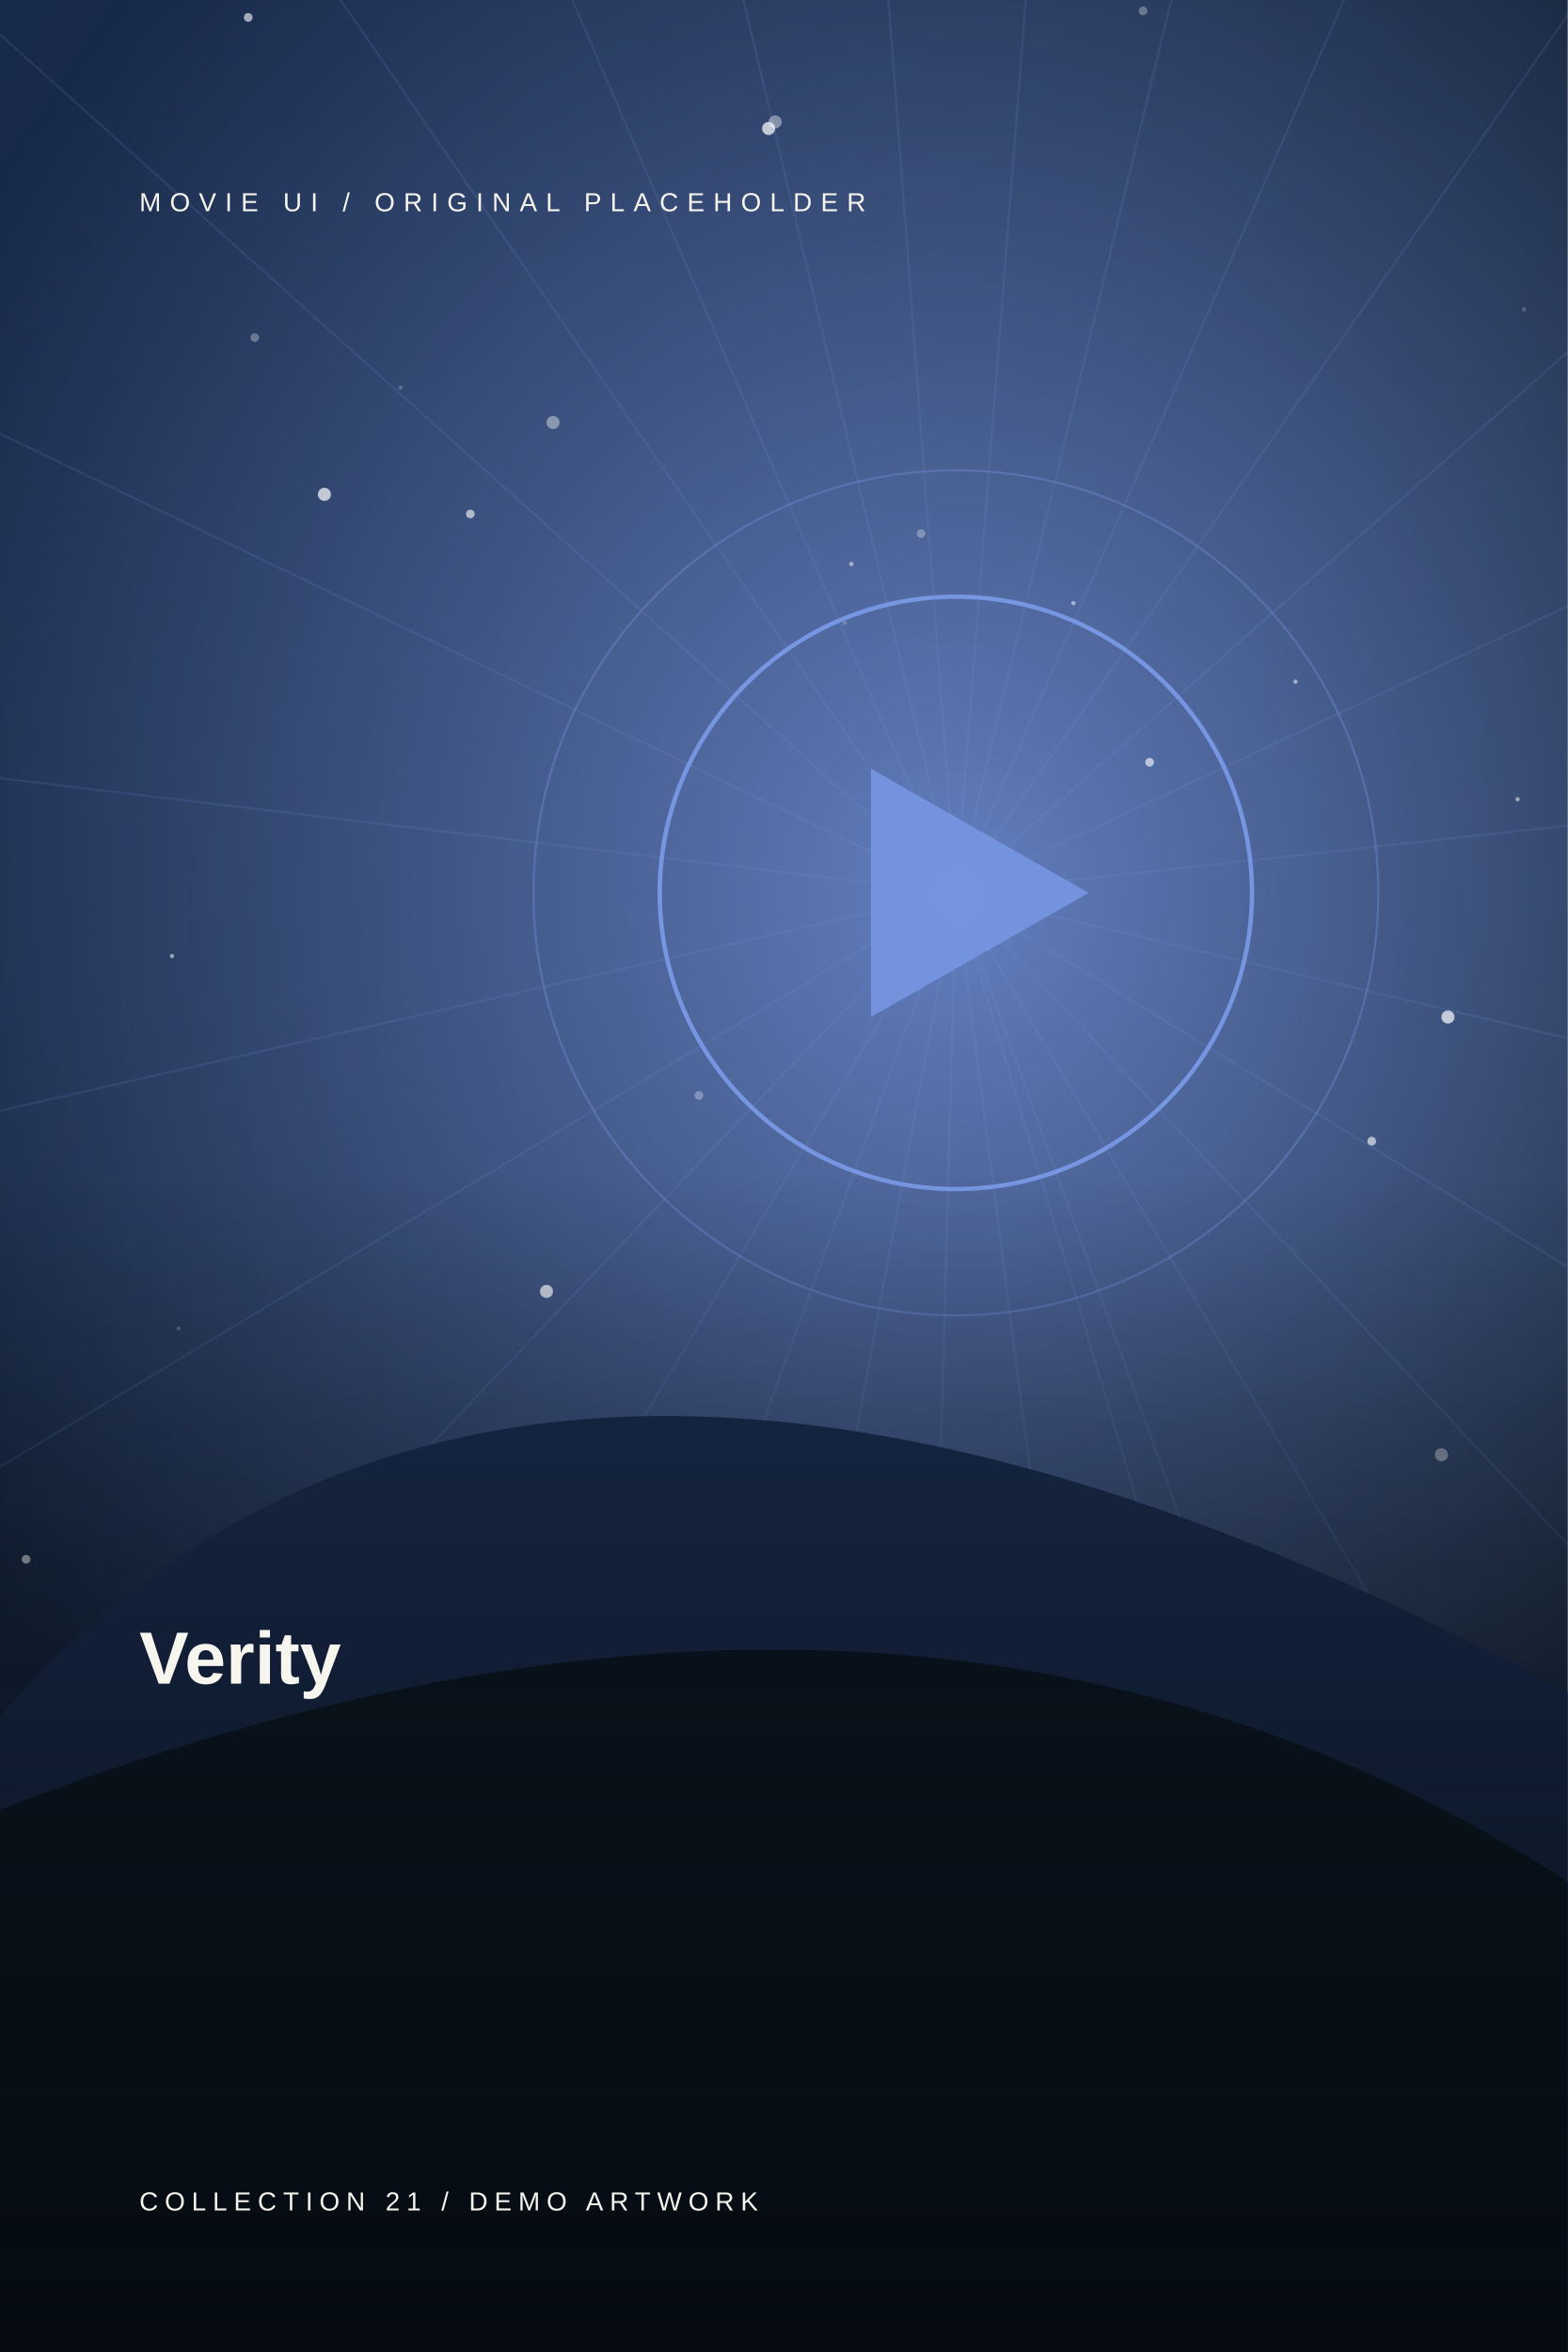
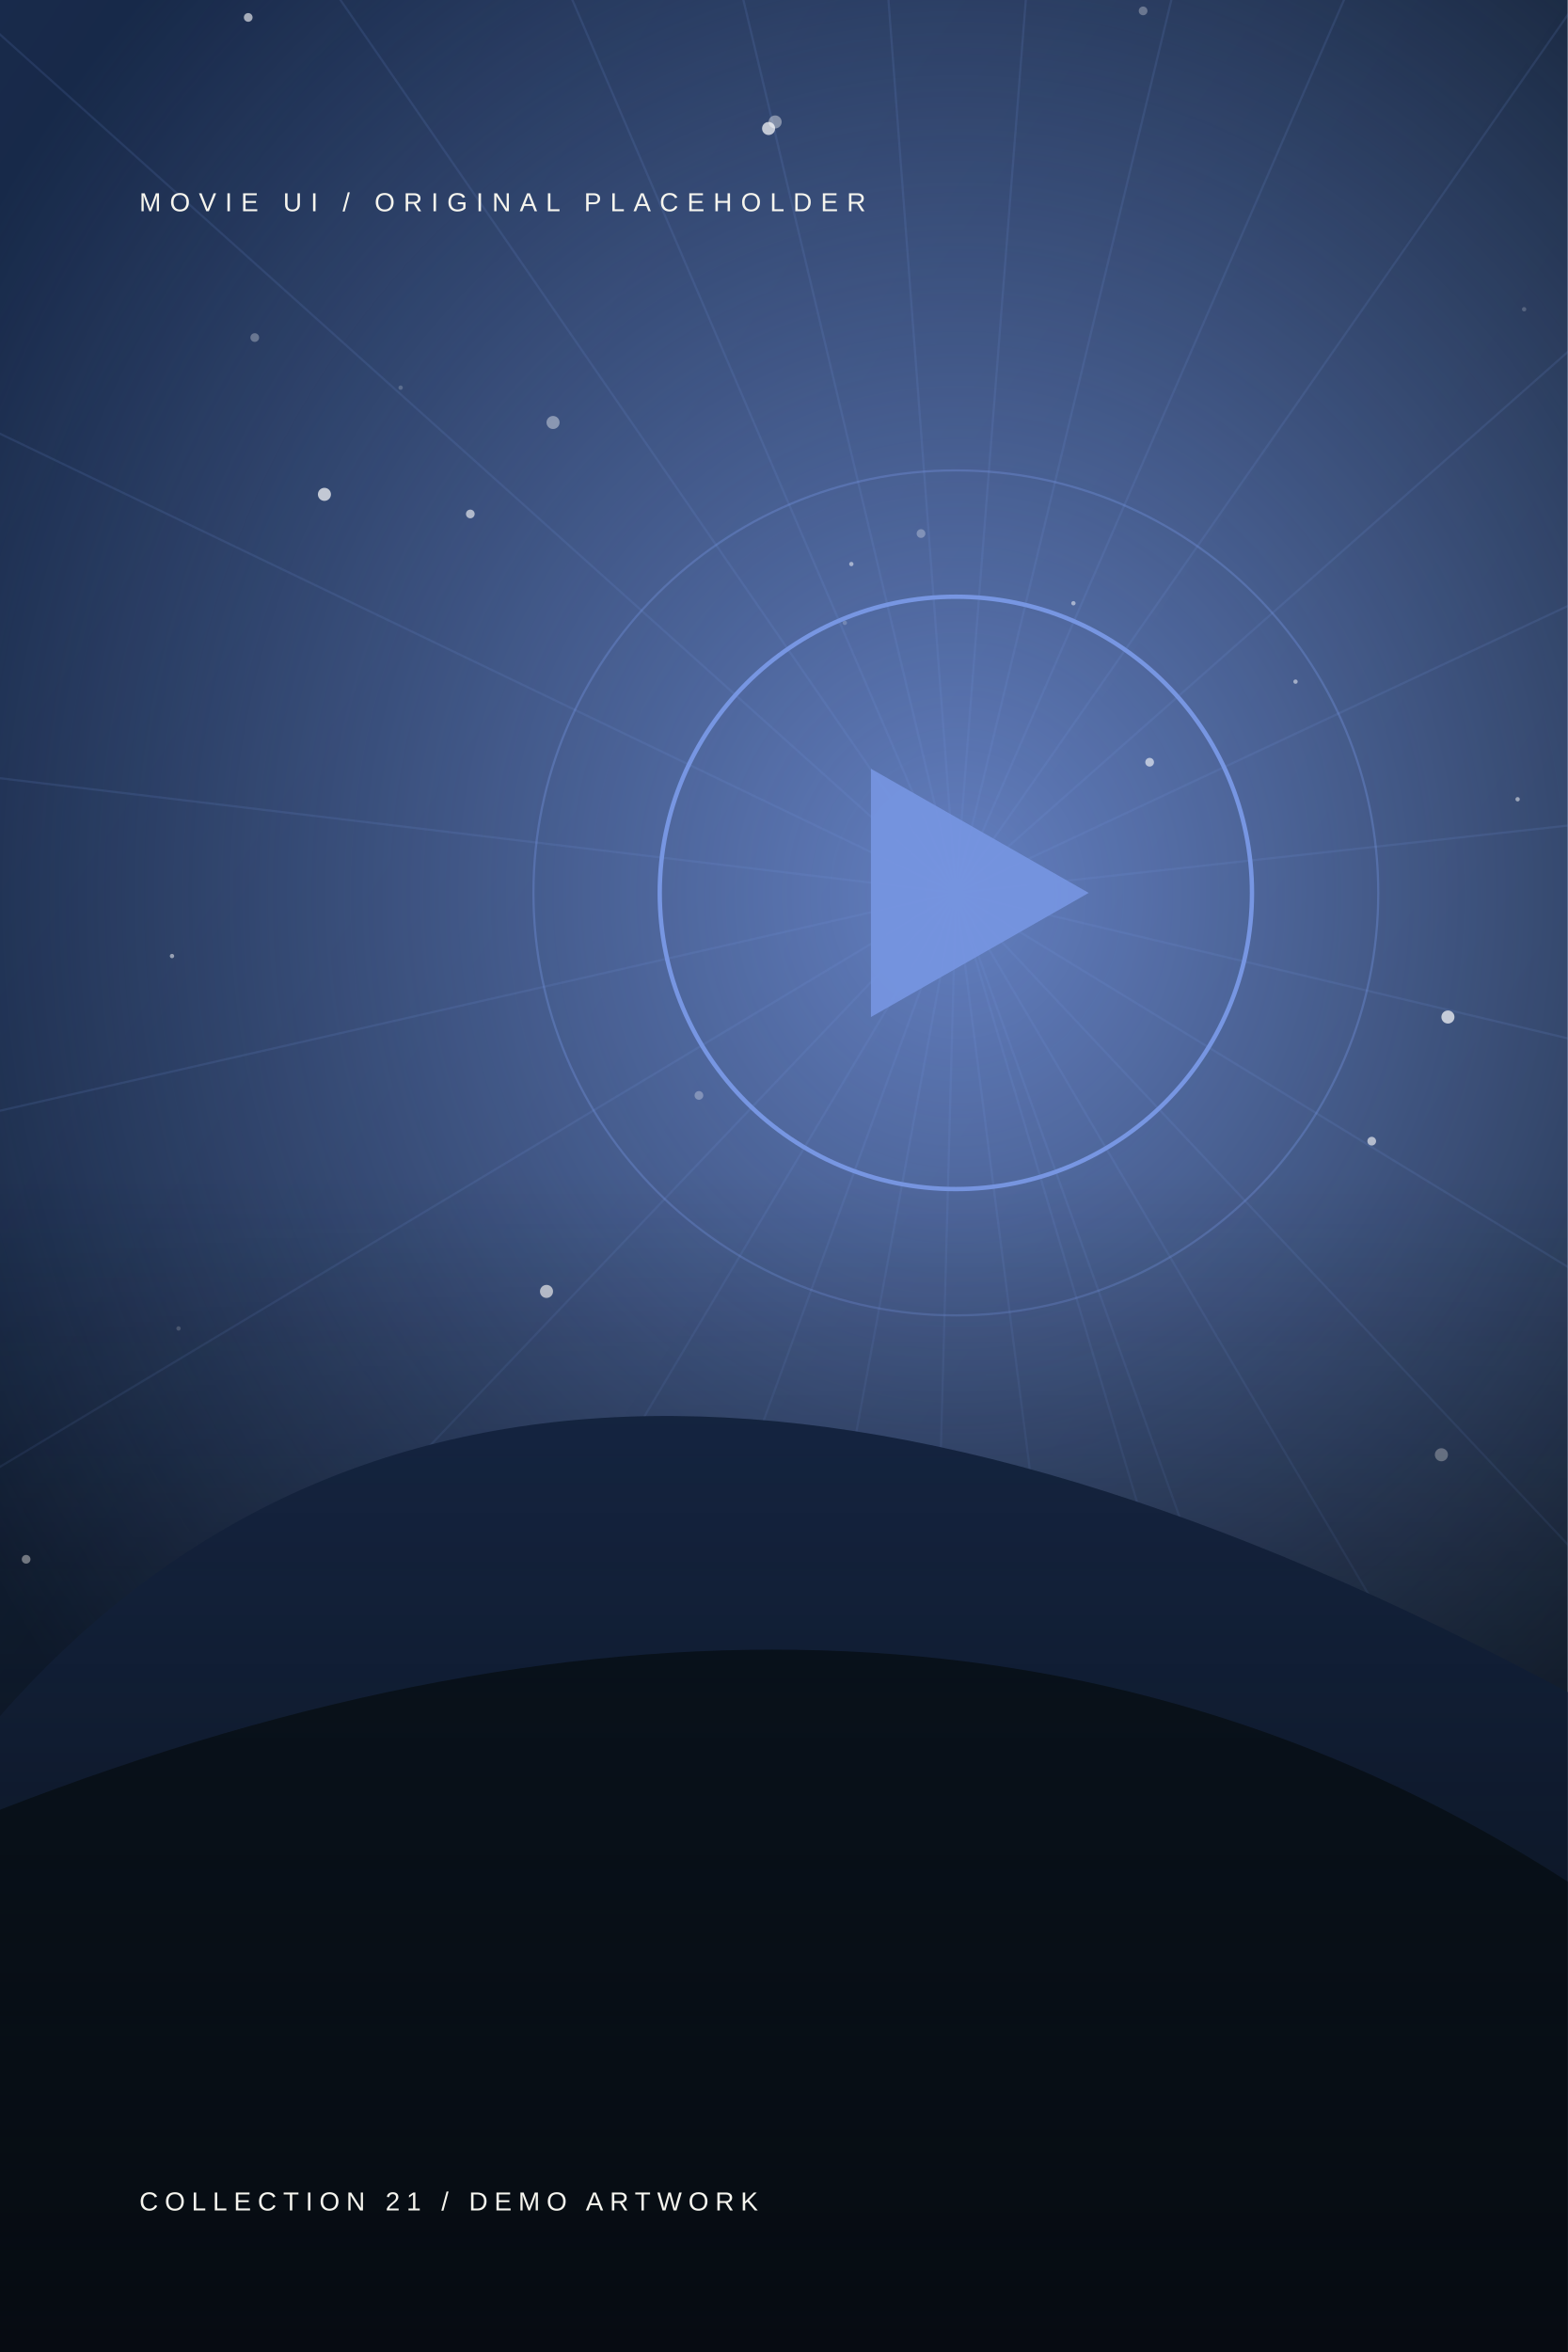
<svg xmlns="http://www.w3.org/2000/svg" width="720" height="1080" viewBox="0 0 720 1080" role="img" aria-label="Original abstract placeholder for Verity">
  <defs>
    <linearGradient id="bg" x2="1" y2="1">
      <stop stop-color="#182a4b" />
      <stop offset="1" stop-color="#0b151c" />
    </linearGradient>
    <radialGradient id="glow">
      <stop stop-color="#7796e2" stop-opacity=".8" />
      <stop offset="1" stop-color="#7796e2" stop-opacity="0" />
    </radialGradient>
    <linearGradient id="shade" x2="0" y2="1">
      <stop stop-color="#060b11" stop-opacity="0" />
      <stop offset="1" stop-color="#060b11" stop-opacity=".95" />
    </linearGradient>
  </defs>
  <path fill="url(#bg)" d="M0 0h720v1080H0z" />
  <ellipse cx="439" cy="410" rx="518" ry="594" fill="url(#glow)" />
  <g stroke="#7796e2" stroke-width="1" opacity=".14">
    <path d="M439 410 L732 1395" />
    <path d="M439 410 L575 1470" />
    <path d="M439 410 L410 1489" />
    <path d="M439 410 L247 1450" />
    <path d="M439 410 L94 1357" />
    <path d="M439 410 L-40 1215" />
    <path d="M439 410 L-150 1029" />
    <path d="M439 410 L-229 811" />
    <path d="M439 410 L-272 572" />
    <path d="M439 410 L-278 324" />
    <path d="M439 410 L-246 81" />
    <path d="M439 410 L-178 -144" />
    <path d="M439 410 L-78 -340" />
    <path d="M439 410 L49 -498" />
    <path d="M439 410 L197 -607" />
    <path d="M439 410 L358 -663" />
    <path d="M439 410 L523 -662" />
    <path d="M439 410 L684 -605" />
    <path d="M439 410 L832 -494" />
    <path d="M439 410 L959 -336" />
    <path d="M439 410 L1059 -138" />
    <path d="M439 410 L1126 88" />
    <path d="M439 410 L1157 331" />
    <path d="M439 410 L1150 579" />
    <path d="M439 410 L1105 817" />
    <path d="M439 410 L1026 1035" />
    <path d="M439 410 L915 1219" />
    <path d="M439 410 L780 1361" />
  </g>
  <g fill="#fff">
    <circle cx="700" cy="142" r="1" opacity=".2" />
    <circle cx="117" cy="155" r="2" opacity=".3" />
    <circle cx="254" cy="194" r="3" opacity=".4" />
    <circle cx="391" cy="259" r="1" opacity=".5" />
    <circle cx="528" cy="350" r="2" opacity=".6" />
    <circle cx="665" cy="467" r="3" opacity=".7" />
    <circle cx="82" cy="610" r="1" opacity=".2" />
    <circle cx="219" cy="779" r="2" opacity=".3" />
    <circle cx="356" cy="56" r="3" opacity=".4" />
    <circle cx="493" cy="277" r="1" opacity=".5" />
    <circle cx="630" cy="524" r="2" opacity=".6" />
    <circle cx="47" cy="797" r="3" opacity=".7" />
    <circle cx="184" cy="178" r="1" opacity=".2" />
    <circle cx="321" cy="503" r="2" opacity=".3" />
    <circle cx="458" cy="854" r="3" opacity=".4" />
    <circle cx="595" cy="313" r="1" opacity=".5" />
    <circle cx="12" cy="716" r="2" opacity=".6" />
    <circle cx="149" cy="227" r="3" opacity=".7" />
    <circle cx="286" cy="682" r="1" opacity=".2" />
    <circle cx="423" cy="245" r="2" opacity=".3" />
    <circle cx="560" cy="752" r="3" opacity=".4" />
    <circle cx="697" cy="367" r="1" opacity=".5" />
    <circle cx="114" cy="8" r="2" opacity=".6" />
    <circle cx="251" cy="593" r="3" opacity=".7" />
    <circle cx="388" cy="286" r="1" opacity=".2" />
    <circle cx="525" cy="5" r="2" opacity=".3" />
    <circle cx="662" cy="668" r="3" opacity=".4" />
    <circle cx="79" cy="439" r="1" opacity=".5" />
    <circle cx="216" cy="236" r="2" opacity=".6" />
    <circle cx="353" cy="59" r="3" opacity=".7" />
  </g>
  <circle cx="439" cy="410" r="136" fill="none" stroke="#7796e2" stroke-width="2" />
  <circle cx="439" cy="410" r="194" fill="none" stroke="#7796e2" stroke-opacity=".35" />
  <path d="M400 353l100 57-100 57z" fill="#7796e2" opacity=".9" />
  <path d="M0 788Q237 518 720 777V1080H0z" fill="#182a4b" />
  <path d="M0 831Q417 669 720 864V1080H0z" fill="#0a1520" />
  <path fill="url(#shade)" d="M0 540h720v541H0z" />
  <g fill="#f6f5ee" font-family="Arial,sans-serif">
    <text x="64" y="97" font-size="12" letter-spacing="4">MOVIE UI / ORIGINAL PLACEHOLDER</text>
-     <text x="64" y="734" font-size="34" font-weight="700">
-       <tspan x="64" dy="1.15em">Verity</tspan>
-     </text>
    <text x="64" y="1015" font-size="12" letter-spacing="3">COLLECTION 21 / DEMO ARTWORK</text>
  </g>
</svg>
